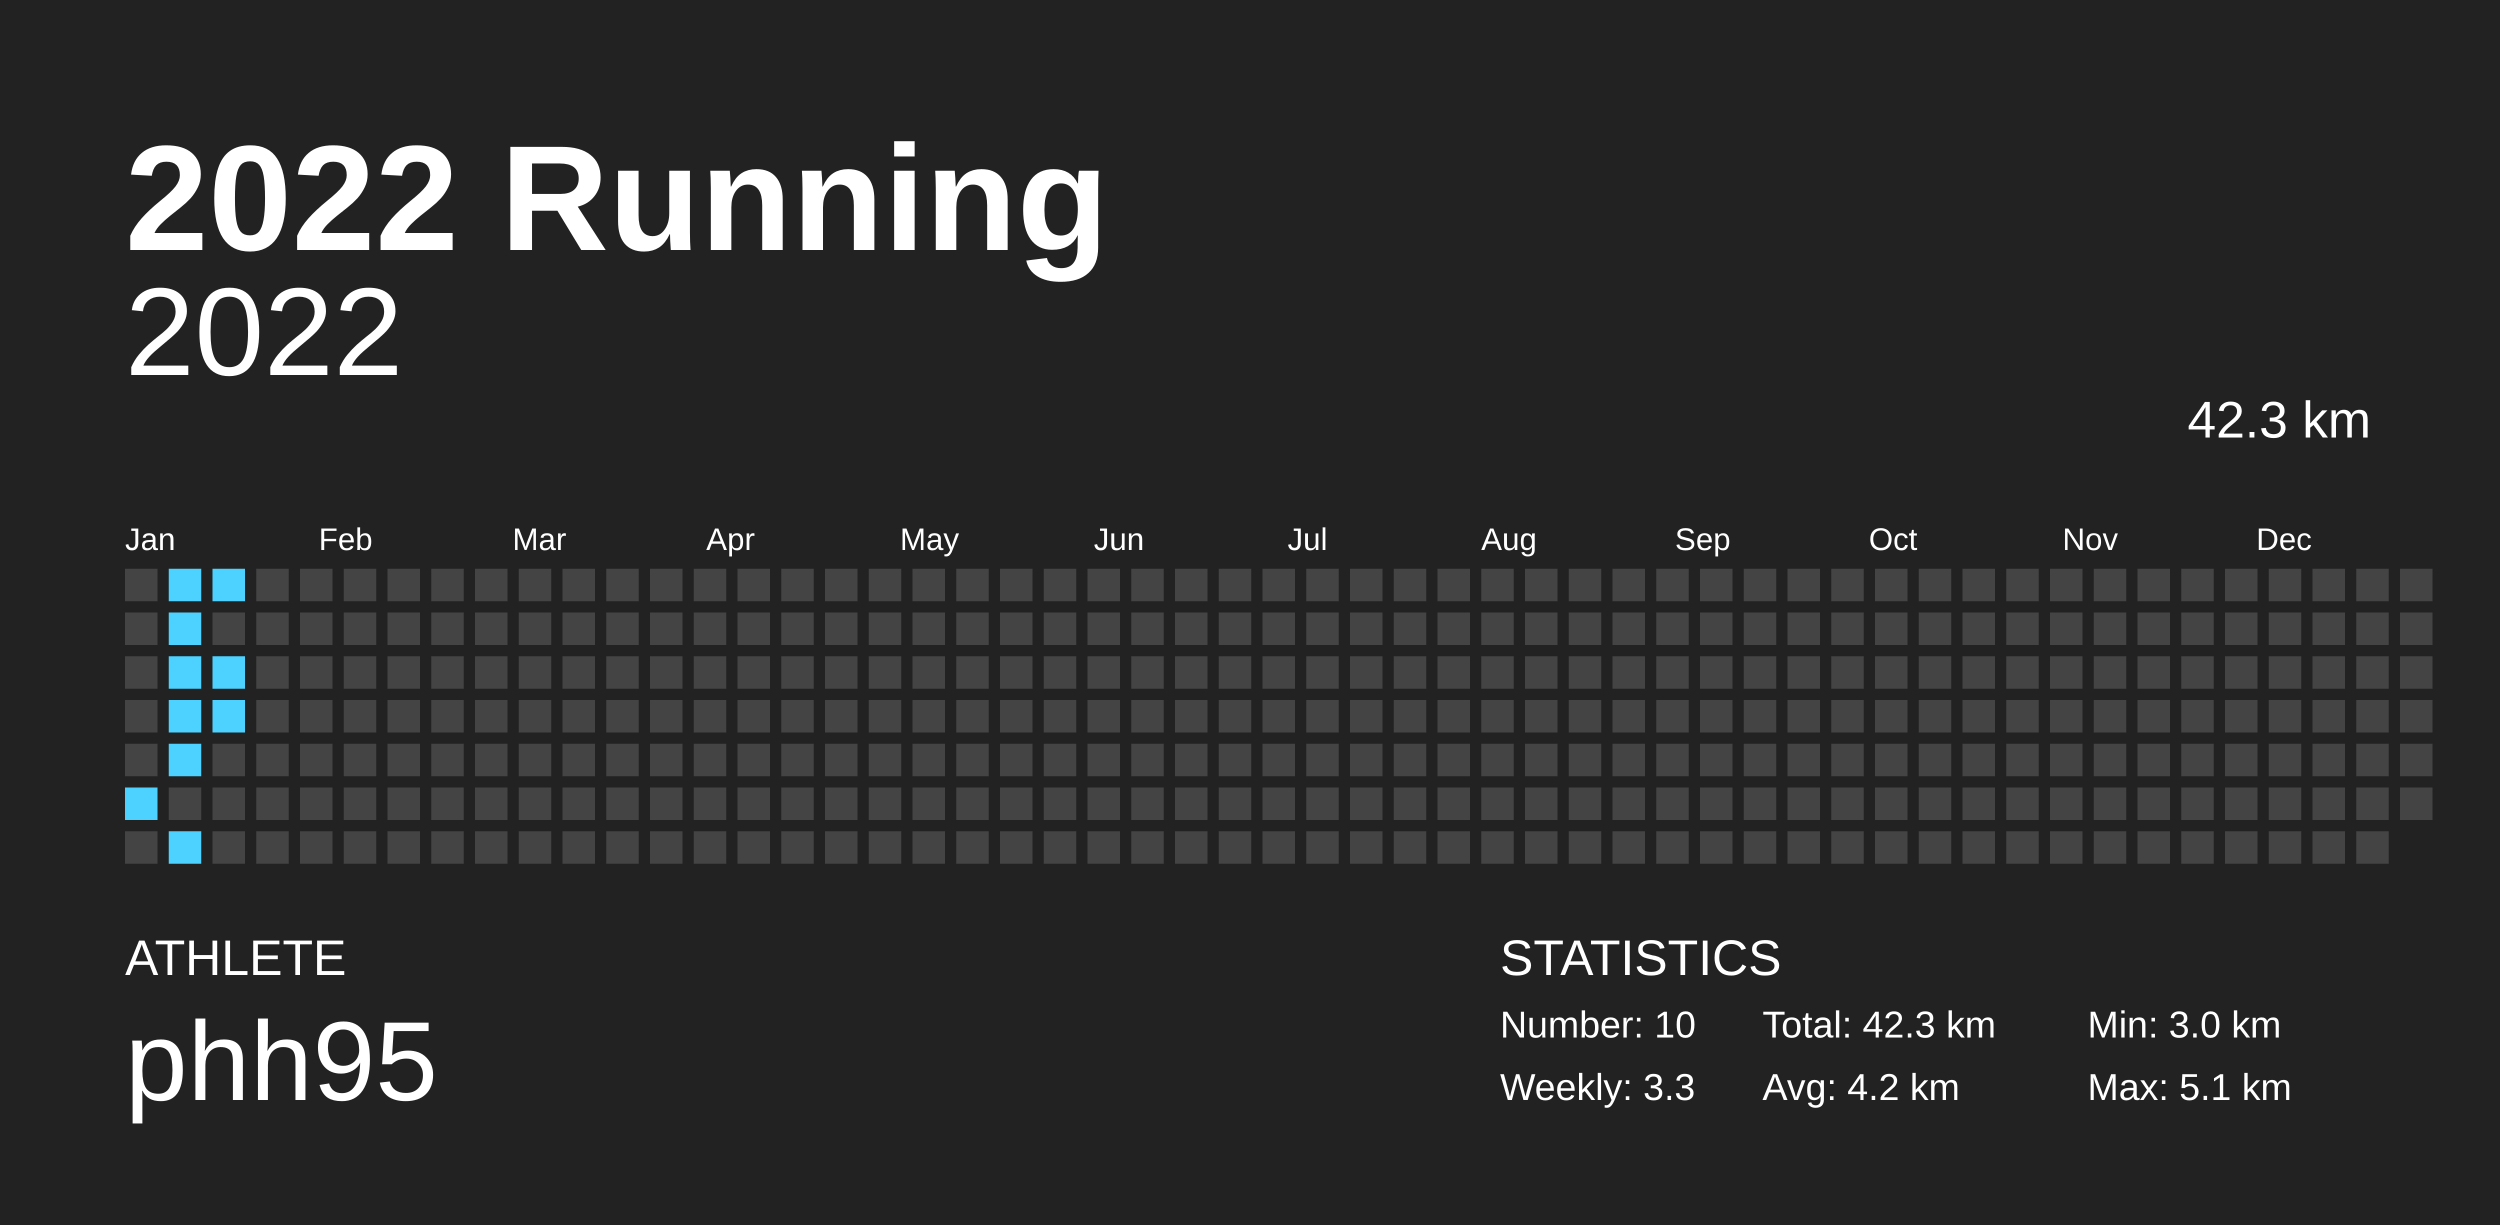
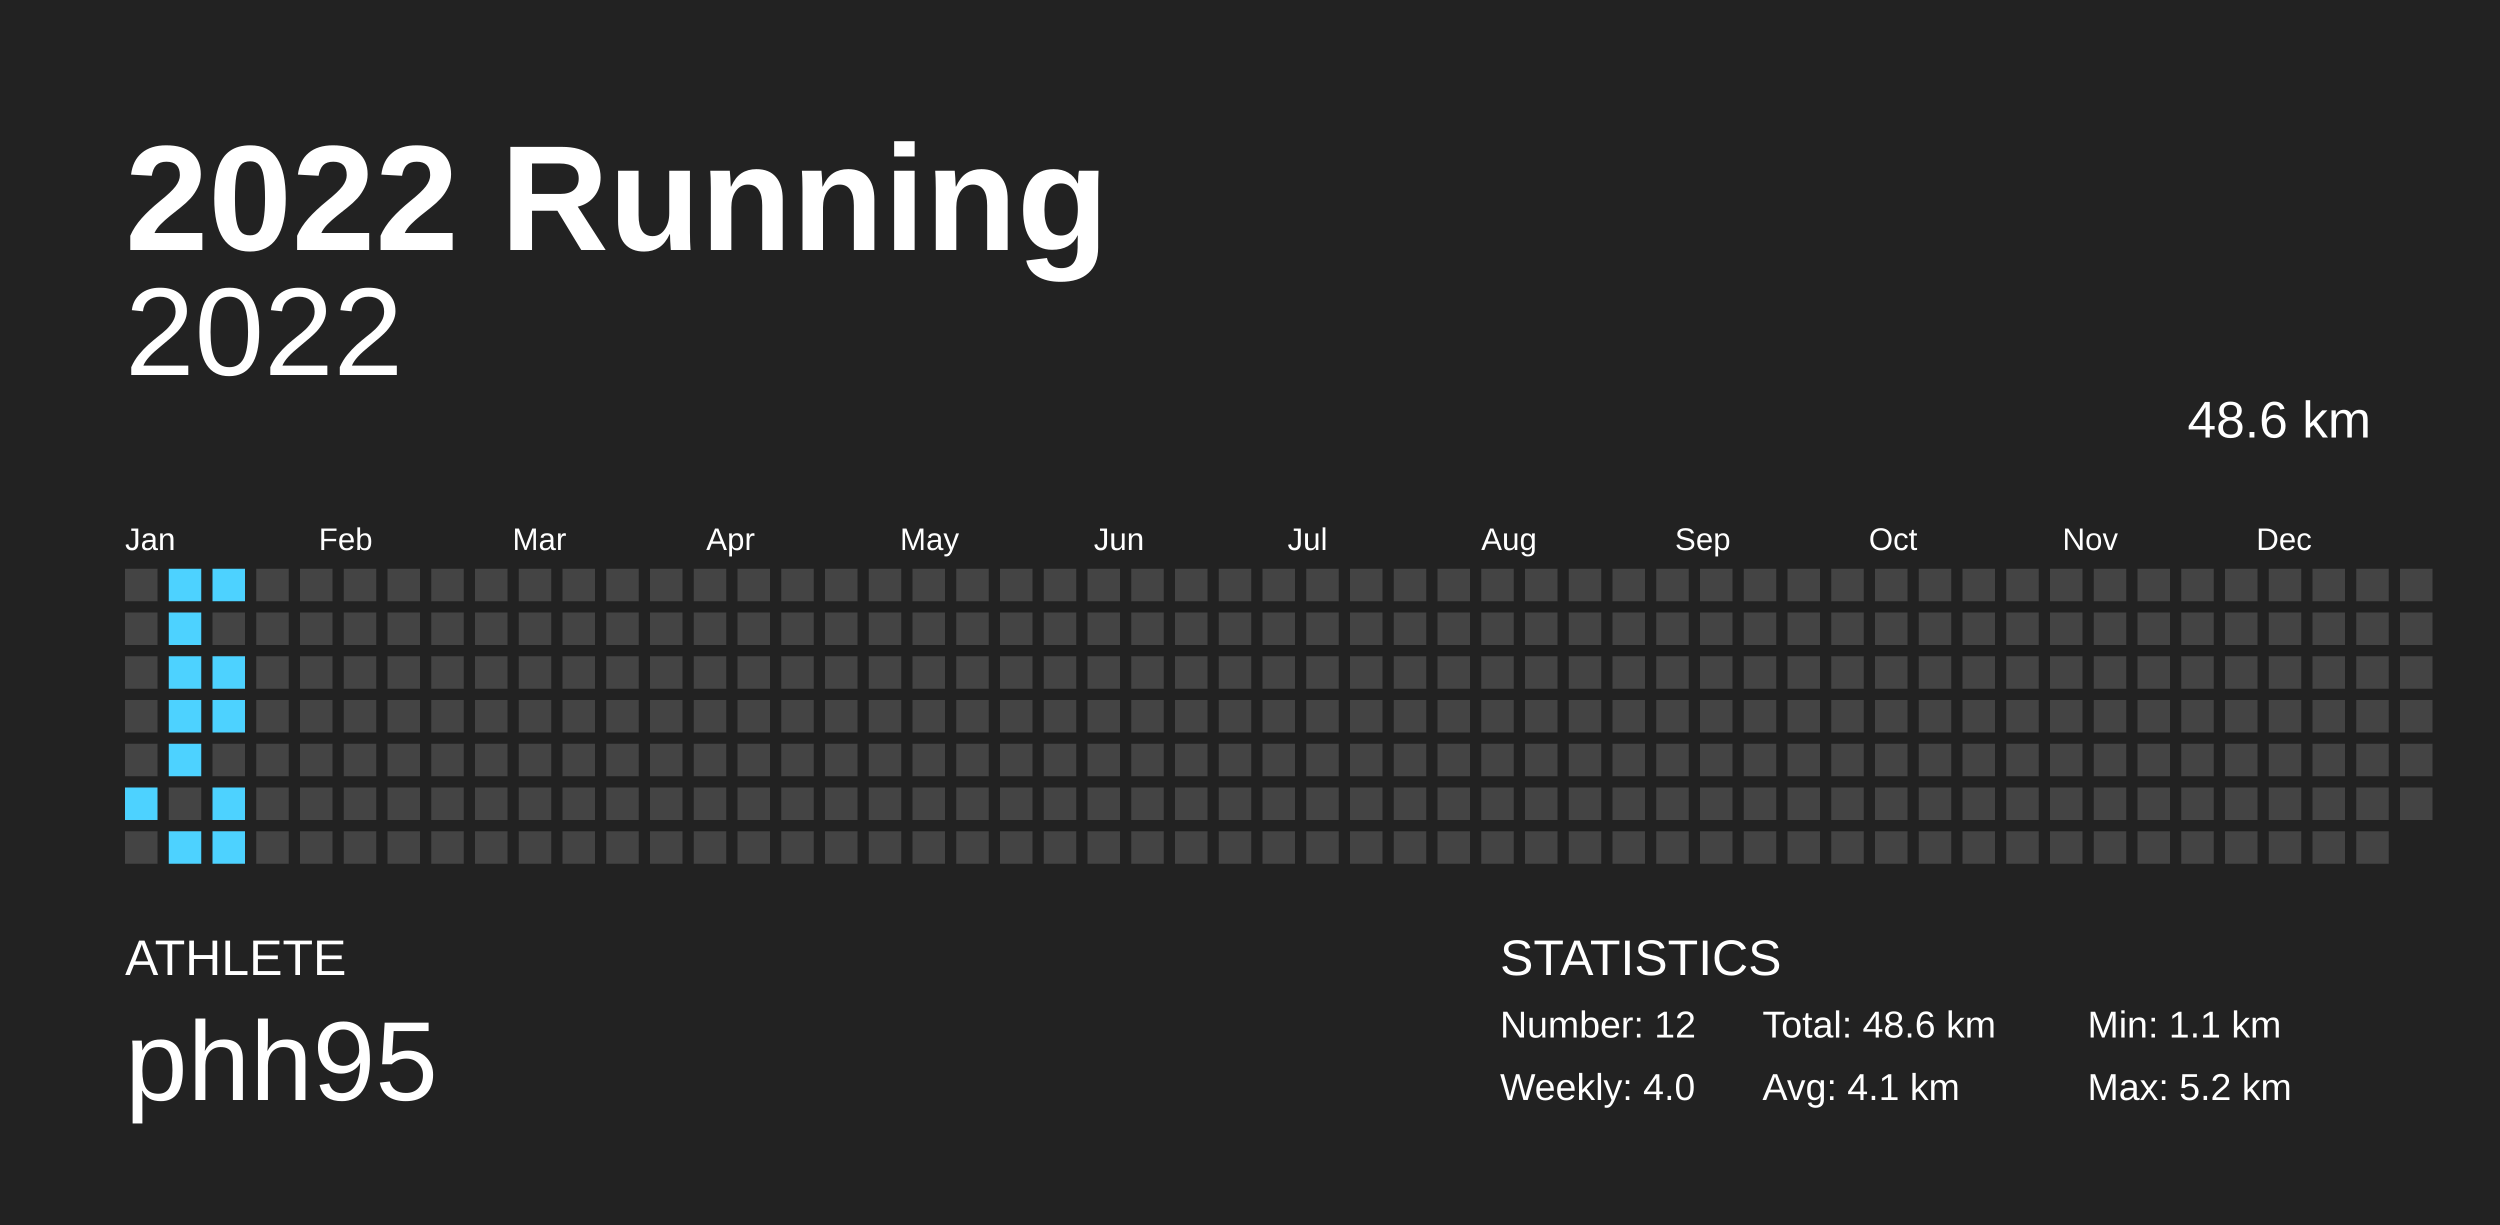
<svg xmlns="http://www.w3.org/2000/svg" baseProfile="full" height="98mm" version="1.1" viewBox="0,0,200,98" width="200mm">
  <defs />
  <rect fill="#222222" height="98" width="200" x="0" y="0" />
  <text fill="#FFFFFF" style="font-size:12px; font-family:Arial; font-weight:bold;" x="10" y="20">2022 Running</text>
  <text fill="#FFFFFF" style="font-size:4px; font-family:Arial" x="10" y="78">ATHLETE</text>
  <text fill="#FFFFFF" style="font-size:9px; font-family:Arial" x="10" y="88">phh95</text>
  <text fill="#FFFFFF" style="font-size:4px; font-family:Arial" x="120" y="78">STATISTICS</text>
-   <text fill="#FFFFFF" style="font-size:3px; font-family:Arial" x="120" y="83">Number: 10</text>
-   <text fill="#FFFFFF" style="font-size:3px; font-family:Arial" x="120" y="88">Weekly: 3.3</text>
-   <text fill="#FFFFFF" style="font-size:3px; font-family:Arial" x="141" y="83">Total: 42.3 km</text>
-   <text fill="#FFFFFF" style="font-size:3px; font-family:Arial" x="141" y="88">Avg: 4.2 km</text>
-   <text fill="#FFFFFF" style="font-size:3px; font-family:Arial" x="167" y="83">Min: 3.0 km</text>
-   <text fill="#FFFFFF" style="font-size:3px; font-family:Arial" x="167" y="88">Max: 5.1 km</text>
+   <text fill="#FFFFFF" style="font-size:3px; font-family:Arial" x="120" y="83">Number: 12</text>
+   <text fill="#FFFFFF" style="font-size:3px; font-family:Arial" x="120" y="88">Weekly: 4.0</text>
+   <text fill="#FFFFFF" style="font-size:3px; font-family:Arial" x="141" y="83">Total: 48.6 km</text>
+   <text fill="#FFFFFF" style="font-size:3px; font-family:Arial" x="141" y="88">Avg: 4.1 km</text>
+   <text fill="#FFFFFF" style="font-size:3px; font-family:Arial" x="167" y="83">Min: 1.1 km</text>
+   <text fill="#FFFFFF" style="font-size:3px; font-family:Arial" x="167" y="88">Max: 5.2 km</text>
  <text alignment-baseline="hanging" fill="#FFFFFF" style="font-size:10.0px; font-family:Arial;" x="10" y="30">2022</text>
-   <text alignment-baseline="hanging" fill="#FFFFFF" style="font-size:4.125px; font-family:Arial;" x="175" y="35">42.3 km</text>
+   <text alignment-baseline="hanging" fill="#FFFFFF" style="font-size:4.125px; font-family:Arial;" x="175" y="35">48.6 km</text>
  <text fill="#FFFFFF" style="font-size:2.5px; font-family:Arial" x="10.0" y="44">Jan</text>
  <text fill="#FFFFFF" style="font-size:2.5px; font-family:Arial" x="25.5" y="44">Feb</text>
  <text fill="#FFFFFF" style="font-size:2.5px; font-family:Arial" x="41.0" y="44">Mar</text>
  <text fill="#FFFFFF" style="font-size:2.5px; font-family:Arial" x="56.5" y="44">Apr</text>
  <text fill="#FFFFFF" style="font-size:2.5px; font-family:Arial" x="72.0" y="44">May</text>
  <text fill="#FFFFFF" style="font-size:2.5px; font-family:Arial" x="87.5" y="44">Jun</text>
  <text fill="#FFFFFF" style="font-size:2.5px; font-family:Arial" x="103.0" y="44">Jul</text>
  <text fill="#FFFFFF" style="font-size:2.5px; font-family:Arial" x="118.5" y="44">Aug</text>
  <text fill="#FFFFFF" style="font-size:2.5px; font-family:Arial" x="134.0" y="44">Sep</text>
  <text fill="#FFFFFF" style="font-size:2.5px; font-family:Arial" x="149.5" y="44">Oct</text>
  <text fill="#FFFFFF" style="font-size:2.5px; font-family:Arial" x="165.0" y="44">Nov</text>
  <text fill="#FFFFFF" style="font-size:2.5px; font-family:Arial" x="180.5" y="44">Dec</text>
  <rect fill="#444444" height="2.6" width="2.6" x="10.0" y="45.5" />
  <rect fill="#444444" height="2.6" width="2.6" x="10.0" y="49.0" />
  <rect fill="#444444" height="2.6" width="2.6" x="10.0" y="52.5" />
  <rect fill="#444444" height="2.6" width="2.6" x="10.0" y="56.0" />
  <rect fill="#444444" height="2.6" width="2.6" x="10.0" y="59.5" />
  <rect fill="#4dd2ff" height="2.6" width="2.6" x="10.0" y="63.0" />
  <rect fill="#444444" height="2.6" width="2.6" x="10.0" y="66.5" />
  <rect fill="#4dd2ff" height="2.6" width="2.6" x="13.5" y="45.5" />
  <rect fill="#4dd2ff" height="2.6" width="2.6" x="13.5" y="49.0" />
  <rect fill="#4dd2ff" height="2.6" width="2.6" x="13.5" y="52.5" />
  <rect fill="#4dd2ff" height="2.6" width="2.6" x="13.5" y="56.0" />
  <rect fill="#4dd2ff" height="2.6" width="2.6" x="13.5" y="59.5" />
  <rect fill="#444444" height="2.6" width="2.6" x="13.5" y="63.0" />
  <rect fill="#4dd2ff" height="2.6" width="2.6" x="13.5" y="66.5" />
  <rect fill="#4dd2ff" height="2.6" width="2.6" x="17.0" y="45.5" />
  <rect fill="#444444" height="2.6" width="2.6" x="17.0" y="49.0" />
  <rect fill="#4dd2ff" height="2.6" width="2.6" x="17.0" y="52.5" />
  <rect fill="#4dd2ff" height="2.6" width="2.6" x="17.0" y="56.0" />
  <rect fill="#444444" height="2.6" width="2.6" x="17.0" y="59.5" />
-   <rect fill="#444444" height="2.6" width="2.6" x="17.0" y="63.0" />
-   <rect fill="#444444" height="2.6" width="2.6" x="17.0" y="66.5" />
+   <rect fill="#4dd2ff" height="2.6" width="2.6" x="17.0" y="63.0" />
+   <rect fill="#4dd2ff" height="2.6" width="2.6" x="17.0" y="66.5" />
  <rect fill="#444444" height="2.6" width="2.6" x="20.5" y="45.5" />
  <rect fill="#444444" height="2.6" width="2.6" x="20.5" y="49.0" />
  <rect fill="#444444" height="2.6" width="2.6" x="20.5" y="52.5" />
  <rect fill="#444444" height="2.6" width="2.6" x="20.5" y="56.0" />
  <rect fill="#444444" height="2.6" width="2.6" x="20.5" y="59.5" />
  <rect fill="#444444" height="2.6" width="2.6" x="20.5" y="63.0" />
  <rect fill="#444444" height="2.6" width="2.6" x="20.5" y="66.5" />
  <rect fill="#444444" height="2.6" width="2.6" x="24.0" y="45.5" />
  <rect fill="#444444" height="2.6" width="2.6" x="24.0" y="49.0" />
  <rect fill="#444444" height="2.6" width="2.6" x="24.0" y="52.5" />
  <rect fill="#444444" height="2.6" width="2.6" x="24.0" y="56.0" />
  <rect fill="#444444" height="2.6" width="2.6" x="24.0" y="59.5" />
  <rect fill="#444444" height="2.6" width="2.6" x="24.0" y="63.0" />
  <rect fill="#444444" height="2.6" width="2.6" x="24.0" y="66.5" />
  <rect fill="#444444" height="2.6" width="2.6" x="27.5" y="45.5" />
  <rect fill="#444444" height="2.6" width="2.6" x="27.5" y="49.0" />
  <rect fill="#444444" height="2.6" width="2.6" x="27.5" y="52.5" />
  <rect fill="#444444" height="2.6" width="2.6" x="27.5" y="56.0" />
  <rect fill="#444444" height="2.6" width="2.6" x="27.5" y="59.5" />
  <rect fill="#444444" height="2.6" width="2.6" x="27.5" y="63.0" />
  <rect fill="#444444" height="2.6" width="2.6" x="27.5" y="66.5" />
  <rect fill="#444444" height="2.6" width="2.6" x="31.0" y="45.5" />
  <rect fill="#444444" height="2.6" width="2.6" x="31.0" y="49.0" />
  <rect fill="#444444" height="2.6" width="2.6" x="31.0" y="52.5" />
  <rect fill="#444444" height="2.6" width="2.6" x="31.0" y="56.0" />
  <rect fill="#444444" height="2.6" width="2.6" x="31.0" y="59.5" />
  <rect fill="#444444" height="2.6" width="2.6" x="31.0" y="63.0" />
  <rect fill="#444444" height="2.6" width="2.6" x="31.0" y="66.5" />
  <rect fill="#444444" height="2.6" width="2.6" x="34.5" y="45.5" />
  <rect fill="#444444" height="2.6" width="2.6" x="34.5" y="49.0" />
  <rect fill="#444444" height="2.6" width="2.6" x="34.5" y="52.5" />
  <rect fill="#444444" height="2.6" width="2.6" x="34.5" y="56.0" />
  <rect fill="#444444" height="2.6" width="2.6" x="34.5" y="59.5" />
  <rect fill="#444444" height="2.6" width="2.6" x="34.5" y="63.0" />
  <rect fill="#444444" height="2.6" width="2.6" x="34.5" y="66.5" />
  <rect fill="#444444" height="2.6" width="2.6" x="38.0" y="45.5" />
  <rect fill="#444444" height="2.6" width="2.6" x="38.0" y="49.0" />
  <rect fill="#444444" height="2.6" width="2.6" x="38.0" y="52.5" />
  <rect fill="#444444" height="2.6" width="2.6" x="38.0" y="56.0" />
  <rect fill="#444444" height="2.6" width="2.6" x="38.0" y="59.5" />
  <rect fill="#444444" height="2.6" width="2.6" x="38.0" y="63.0" />
  <rect fill="#444444" height="2.6" width="2.6" x="38.0" y="66.5" />
  <rect fill="#444444" height="2.6" width="2.6" x="41.5" y="45.5" />
  <rect fill="#444444" height="2.6" width="2.6" x="41.5" y="49.0" />
  <rect fill="#444444" height="2.6" width="2.6" x="41.5" y="52.5" />
  <rect fill="#444444" height="2.6" width="2.6" x="41.5" y="56.0" />
  <rect fill="#444444" height="2.6" width="2.6" x="41.5" y="59.5" />
  <rect fill="#444444" height="2.6" width="2.6" x="41.5" y="63.0" />
  <rect fill="#444444" height="2.6" width="2.6" x="41.5" y="66.5" />
  <rect fill="#444444" height="2.6" width="2.6" x="45.0" y="45.5" />
  <rect fill="#444444" height="2.6" width="2.6" x="45.0" y="49.0" />
  <rect fill="#444444" height="2.6" width="2.6" x="45.0" y="52.5" />
  <rect fill="#444444" height="2.6" width="2.6" x="45.0" y="56.0" />
  <rect fill="#444444" height="2.6" width="2.6" x="45.0" y="59.5" />
  <rect fill="#444444" height="2.6" width="2.6" x="45.0" y="63.0" />
  <rect fill="#444444" height="2.6" width="2.6" x="45.0" y="66.5" />
  <rect fill="#444444" height="2.6" width="2.6" x="48.5" y="45.5" />
  <rect fill="#444444" height="2.6" width="2.6" x="48.5" y="49.0" />
  <rect fill="#444444" height="2.6" width="2.6" x="48.5" y="52.5" />
  <rect fill="#444444" height="2.6" width="2.6" x="48.5" y="56.0" />
  <rect fill="#444444" height="2.6" width="2.6" x="48.5" y="59.5" />
  <rect fill="#444444" height="2.6" width="2.6" x="48.5" y="63.0" />
  <rect fill="#444444" height="2.6" width="2.6" x="48.5" y="66.5" />
  <rect fill="#444444" height="2.6" width="2.6" x="52.0" y="45.5" />
  <rect fill="#444444" height="2.6" width="2.6" x="52.0" y="49.0" />
  <rect fill="#444444" height="2.6" width="2.6" x="52.0" y="52.5" />
  <rect fill="#444444" height="2.6" width="2.6" x="52.0" y="56.0" />
  <rect fill="#444444" height="2.6" width="2.6" x="52.0" y="59.5" />
  <rect fill="#444444" height="2.6" width="2.6" x="52.0" y="63.0" />
  <rect fill="#444444" height="2.6" width="2.6" x="52.0" y="66.5" />
  <rect fill="#444444" height="2.6" width="2.6" x="55.5" y="45.5" />
  <rect fill="#444444" height="2.6" width="2.6" x="55.5" y="49.0" />
  <rect fill="#444444" height="2.6" width="2.6" x="55.5" y="52.5" />
  <rect fill="#444444" height="2.6" width="2.6" x="55.5" y="56.0" />
  <rect fill="#444444" height="2.6" width="2.6" x="55.5" y="59.5" />
  <rect fill="#444444" height="2.6" width="2.6" x="55.5" y="63.0" />
  <rect fill="#444444" height="2.6" width="2.6" x="55.5" y="66.5" />
  <rect fill="#444444" height="2.6" width="2.6" x="59.0" y="45.5" />
  <rect fill="#444444" height="2.6" width="2.6" x="59.0" y="49.0" />
  <rect fill="#444444" height="2.6" width="2.6" x="59.0" y="52.5" />
  <rect fill="#444444" height="2.6" width="2.6" x="59.0" y="56.0" />
  <rect fill="#444444" height="2.6" width="2.6" x="59.0" y="59.5" />
  <rect fill="#444444" height="2.6" width="2.6" x="59.0" y="63.0" />
  <rect fill="#444444" height="2.6" width="2.6" x="59.0" y="66.5" />
  <rect fill="#444444" height="2.6" width="2.6" x="62.5" y="45.5" />
  <rect fill="#444444" height="2.6" width="2.6" x="62.5" y="49.0" />
  <rect fill="#444444" height="2.6" width="2.6" x="62.5" y="52.5" />
  <rect fill="#444444" height="2.6" width="2.6" x="62.5" y="56.0" />
  <rect fill="#444444" height="2.6" width="2.6" x="62.5" y="59.5" />
  <rect fill="#444444" height="2.6" width="2.6" x="62.5" y="63.0" />
  <rect fill="#444444" height="2.6" width="2.6" x="62.5" y="66.5" />
  <rect fill="#444444" height="2.6" width="2.6" x="66.0" y="45.5" />
  <rect fill="#444444" height="2.6" width="2.6" x="66.0" y="49.0" />
  <rect fill="#444444" height="2.6" width="2.6" x="66.0" y="52.5" />
  <rect fill="#444444" height="2.6" width="2.6" x="66.0" y="56.0" />
  <rect fill="#444444" height="2.6" width="2.6" x="66.0" y="59.5" />
  <rect fill="#444444" height="2.6" width="2.6" x="66.0" y="63.0" />
  <rect fill="#444444" height="2.6" width="2.6" x="66.0" y="66.5" />
  <rect fill="#444444" height="2.6" width="2.6" x="69.5" y="45.5" />
  <rect fill="#444444" height="2.6" width="2.6" x="69.5" y="49.0" />
  <rect fill="#444444" height="2.6" width="2.6" x="69.5" y="52.5" />
  <rect fill="#444444" height="2.6" width="2.6" x="69.5" y="56.0" />
  <rect fill="#444444" height="2.6" width="2.6" x="69.5" y="59.5" />
  <rect fill="#444444" height="2.6" width="2.6" x="69.5" y="63.0" />
  <rect fill="#444444" height="2.6" width="2.6" x="69.5" y="66.5" />
  <rect fill="#444444" height="2.6" width="2.6" x="73.0" y="45.5" />
  <rect fill="#444444" height="2.6" width="2.6" x="73.0" y="49.0" />
  <rect fill="#444444" height="2.6" width="2.6" x="73.0" y="52.5" />
  <rect fill="#444444" height="2.6" width="2.6" x="73.0" y="56.0" />
  <rect fill="#444444" height="2.6" width="2.6" x="73.0" y="59.5" />
  <rect fill="#444444" height="2.6" width="2.6" x="73.0" y="63.0" />
  <rect fill="#444444" height="2.6" width="2.6" x="73.0" y="66.5" />
  <rect fill="#444444" height="2.6" width="2.6" x="76.5" y="45.5" />
  <rect fill="#444444" height="2.6" width="2.6" x="76.5" y="49.0" />
  <rect fill="#444444" height="2.6" width="2.6" x="76.5" y="52.5" />
  <rect fill="#444444" height="2.6" width="2.6" x="76.5" y="56.0" />
  <rect fill="#444444" height="2.6" width="2.6" x="76.5" y="59.5" />
  <rect fill="#444444" height="2.6" width="2.6" x="76.5" y="63.0" />
  <rect fill="#444444" height="2.6" width="2.6" x="76.5" y="66.5" />
  <rect fill="#444444" height="2.6" width="2.6" x="80.0" y="45.5" />
  <rect fill="#444444" height="2.6" width="2.6" x="80.0" y="49.0" />
  <rect fill="#444444" height="2.6" width="2.6" x="80.0" y="52.5" />
  <rect fill="#444444" height="2.6" width="2.6" x="80.0" y="56.0" />
  <rect fill="#444444" height="2.6" width="2.6" x="80.0" y="59.5" />
  <rect fill="#444444" height="2.6" width="2.6" x="80.0" y="63.0" />
  <rect fill="#444444" height="2.6" width="2.6" x="80.0" y="66.5" />
  <rect fill="#444444" height="2.6" width="2.6" x="83.5" y="45.5" />
  <rect fill="#444444" height="2.6" width="2.6" x="83.5" y="49.0" />
  <rect fill="#444444" height="2.6" width="2.6" x="83.5" y="52.5" />
  <rect fill="#444444" height="2.6" width="2.6" x="83.5" y="56.0" />
  <rect fill="#444444" height="2.6" width="2.6" x="83.5" y="59.5" />
  <rect fill="#444444" height="2.6" width="2.6" x="83.5" y="63.0" />
  <rect fill="#444444" height="2.6" width="2.6" x="83.5" y="66.5" />
  <rect fill="#444444" height="2.6" width="2.6" x="87.0" y="45.5" />
  <rect fill="#444444" height="2.6" width="2.6" x="87.0" y="49.0" />
  <rect fill="#444444" height="2.6" width="2.6" x="87.0" y="52.5" />
  <rect fill="#444444" height="2.6" width="2.6" x="87.0" y="56.0" />
  <rect fill="#444444" height="2.6" width="2.6" x="87.0" y="59.5" />
  <rect fill="#444444" height="2.6" width="2.6" x="87.0" y="63.0" />
  <rect fill="#444444" height="2.6" width="2.6" x="87.0" y="66.5" />
  <rect fill="#444444" height="2.6" width="2.6" x="90.5" y="45.5" />
  <rect fill="#444444" height="2.6" width="2.6" x="90.5" y="49.0" />
  <rect fill="#444444" height="2.6" width="2.6" x="90.5" y="52.5" />
  <rect fill="#444444" height="2.6" width="2.6" x="90.5" y="56.0" />
  <rect fill="#444444" height="2.6" width="2.6" x="90.5" y="59.5" />
  <rect fill="#444444" height="2.6" width="2.6" x="90.5" y="63.0" />
  <rect fill="#444444" height="2.6" width="2.6" x="90.5" y="66.5" />
  <rect fill="#444444" height="2.6" width="2.6" x="94.0" y="45.5" />
  <rect fill="#444444" height="2.6" width="2.6" x="94.0" y="49.0" />
  <rect fill="#444444" height="2.6" width="2.6" x="94.0" y="52.5" />
  <rect fill="#444444" height="2.6" width="2.6" x="94.0" y="56.0" />
  <rect fill="#444444" height="2.6" width="2.6" x="94.0" y="59.5" />
  <rect fill="#444444" height="2.6" width="2.6" x="94.0" y="63.0" />
  <rect fill="#444444" height="2.6" width="2.6" x="94.0" y="66.5" />
  <rect fill="#444444" height="2.6" width="2.6" x="97.5" y="45.5" />
  <rect fill="#444444" height="2.6" width="2.6" x="97.5" y="49.0" />
  <rect fill="#444444" height="2.6" width="2.6" x="97.5" y="52.5" />
  <rect fill="#444444" height="2.6" width="2.6" x="97.5" y="56.0" />
  <rect fill="#444444" height="2.6" width="2.6" x="97.5" y="59.5" />
  <rect fill="#444444" height="2.6" width="2.6" x="97.5" y="63.0" />
  <rect fill="#444444" height="2.6" width="2.6" x="97.5" y="66.5" />
  <rect fill="#444444" height="2.6" width="2.6" x="101.0" y="45.5" />
  <rect fill="#444444" height="2.6" width="2.6" x="101.0" y="49.0" />
  <rect fill="#444444" height="2.6" width="2.6" x="101.0" y="52.5" />
  <rect fill="#444444" height="2.6" width="2.6" x="101.0" y="56.0" />
  <rect fill="#444444" height="2.6" width="2.6" x="101.0" y="59.5" />
  <rect fill="#444444" height="2.6" width="2.6" x="101.0" y="63.0" />
  <rect fill="#444444" height="2.6" width="2.6" x="101.0" y="66.5" />
  <rect fill="#444444" height="2.6" width="2.6" x="104.5" y="45.5" />
  <rect fill="#444444" height="2.6" width="2.6" x="104.5" y="49.0" />
  <rect fill="#444444" height="2.6" width="2.6" x="104.5" y="52.5" />
  <rect fill="#444444" height="2.6" width="2.6" x="104.5" y="56.0" />
  <rect fill="#444444" height="2.6" width="2.6" x="104.5" y="59.5" />
  <rect fill="#444444" height="2.6" width="2.6" x="104.5" y="63.0" />
  <rect fill="#444444" height="2.6" width="2.6" x="104.5" y="66.5" />
  <rect fill="#444444" height="2.6" width="2.6" x="108.0" y="45.5" />
  <rect fill="#444444" height="2.6" width="2.6" x="108.0" y="49.0" />
  <rect fill="#444444" height="2.6" width="2.6" x="108.0" y="52.5" />
  <rect fill="#444444" height="2.6" width="2.6" x="108.0" y="56.0" />
  <rect fill="#444444" height="2.6" width="2.6" x="108.0" y="59.5" />
  <rect fill="#444444" height="2.6" width="2.6" x="108.0" y="63.0" />
  <rect fill="#444444" height="2.6" width="2.6" x="108.0" y="66.5" />
  <rect fill="#444444" height="2.6" width="2.6" x="111.5" y="45.5" />
  <rect fill="#444444" height="2.6" width="2.6" x="111.5" y="49.0" />
  <rect fill="#444444" height="2.6" width="2.6" x="111.5" y="52.5" />
  <rect fill="#444444" height="2.6" width="2.6" x="111.5" y="56.0" />
  <rect fill="#444444" height="2.6" width="2.6" x="111.5" y="59.5" />
  <rect fill="#444444" height="2.6" width="2.6" x="111.5" y="63.0" />
  <rect fill="#444444" height="2.6" width="2.6" x="111.5" y="66.5" />
  <rect fill="#444444" height="2.6" width="2.6" x="115.0" y="45.5" />
  <rect fill="#444444" height="2.6" width="2.6" x="115.0" y="49.0" />
  <rect fill="#444444" height="2.6" width="2.6" x="115.0" y="52.5" />
  <rect fill="#444444" height="2.6" width="2.6" x="115.0" y="56.0" />
  <rect fill="#444444" height="2.6" width="2.6" x="115.0" y="59.5" />
  <rect fill="#444444" height="2.6" width="2.6" x="115.0" y="63.0" />
  <rect fill="#444444" height="2.6" width="2.6" x="115.0" y="66.5" />
  <rect fill="#444444" height="2.6" width="2.6" x="118.5" y="45.5" />
  <rect fill="#444444" height="2.6" width="2.6" x="118.5" y="49.0" />
  <rect fill="#444444" height="2.6" width="2.6" x="118.5" y="52.5" />
  <rect fill="#444444" height="2.6" width="2.6" x="118.5" y="56.0" />
  <rect fill="#444444" height="2.6" width="2.6" x="118.5" y="59.5" />
  <rect fill="#444444" height="2.6" width="2.6" x="118.5" y="63.0" />
  <rect fill="#444444" height="2.6" width="2.6" x="118.5" y="66.5" />
  <rect fill="#444444" height="2.6" width="2.6" x="122.0" y="45.5" />
  <rect fill="#444444" height="2.6" width="2.6" x="122.0" y="49.0" />
  <rect fill="#444444" height="2.6" width="2.6" x="122.0" y="52.5" />
  <rect fill="#444444" height="2.6" width="2.6" x="122.0" y="56.0" />
  <rect fill="#444444" height="2.6" width="2.6" x="122.0" y="59.5" />
  <rect fill="#444444" height="2.6" width="2.6" x="122.0" y="63.0" />
  <rect fill="#444444" height="2.6" width="2.6" x="122.0" y="66.5" />
  <rect fill="#444444" height="2.6" width="2.6" x="125.5" y="45.5" />
  <rect fill="#444444" height="2.6" width="2.6" x="125.5" y="49.0" />
  <rect fill="#444444" height="2.6" width="2.6" x="125.5" y="52.5" />
  <rect fill="#444444" height="2.6" width="2.6" x="125.5" y="56.0" />
  <rect fill="#444444" height="2.6" width="2.6" x="125.5" y="59.5" />
  <rect fill="#444444" height="2.6" width="2.6" x="125.5" y="63.0" />
  <rect fill="#444444" height="2.6" width="2.6" x="125.5" y="66.5" />
  <rect fill="#444444" height="2.6" width="2.6" x="129.0" y="45.5" />
  <rect fill="#444444" height="2.6" width="2.6" x="129.0" y="49.0" />
  <rect fill="#444444" height="2.6" width="2.6" x="129.0" y="52.5" />
  <rect fill="#444444" height="2.6" width="2.6" x="129.0" y="56.0" />
  <rect fill="#444444" height="2.6" width="2.6" x="129.0" y="59.5" />
  <rect fill="#444444" height="2.6" width="2.6" x="129.0" y="63.0" />
  <rect fill="#444444" height="2.6" width="2.6" x="129.0" y="66.5" />
  <rect fill="#444444" height="2.6" width="2.6" x="132.5" y="45.5" />
  <rect fill="#444444" height="2.6" width="2.6" x="132.5" y="49.0" />
  <rect fill="#444444" height="2.6" width="2.6" x="132.5" y="52.5" />
  <rect fill="#444444" height="2.6" width="2.6" x="132.5" y="56.0" />
  <rect fill="#444444" height="2.6" width="2.6" x="132.5" y="59.5" />
  <rect fill="#444444" height="2.6" width="2.6" x="132.5" y="63.0" />
  <rect fill="#444444" height="2.6" width="2.6" x="132.5" y="66.5" />
  <rect fill="#444444" height="2.6" width="2.6" x="136.0" y="45.5" />
  <rect fill="#444444" height="2.6" width="2.6" x="136.0" y="49.0" />
  <rect fill="#444444" height="2.6" width="2.6" x="136.0" y="52.5" />
  <rect fill="#444444" height="2.6" width="2.6" x="136.0" y="56.0" />
  <rect fill="#444444" height="2.6" width="2.6" x="136.0" y="59.5" />
  <rect fill="#444444" height="2.6" width="2.6" x="136.0" y="63.0" />
  <rect fill="#444444" height="2.6" width="2.6" x="136.0" y="66.5" />
  <rect fill="#444444" height="2.6" width="2.6" x="139.5" y="45.5" />
  <rect fill="#444444" height="2.6" width="2.6" x="139.5" y="49.0" />
  <rect fill="#444444" height="2.6" width="2.6" x="139.5" y="52.5" />
  <rect fill="#444444" height="2.6" width="2.6" x="139.5" y="56.0" />
  <rect fill="#444444" height="2.6" width="2.6" x="139.5" y="59.5" />
  <rect fill="#444444" height="2.6" width="2.6" x="139.5" y="63.0" />
  <rect fill="#444444" height="2.6" width="2.6" x="139.5" y="66.5" />
  <rect fill="#444444" height="2.6" width="2.6" x="143.0" y="45.5" />
  <rect fill="#444444" height="2.6" width="2.6" x="143.0" y="49.0" />
  <rect fill="#444444" height="2.6" width="2.6" x="143.0" y="52.5" />
  <rect fill="#444444" height="2.6" width="2.6" x="143.0" y="56.0" />
  <rect fill="#444444" height="2.6" width="2.6" x="143.0" y="59.5" />
  <rect fill="#444444" height="2.6" width="2.6" x="143.0" y="63.0" />
  <rect fill="#444444" height="2.6" width="2.6" x="143.0" y="66.5" />
  <rect fill="#444444" height="2.6" width="2.6" x="146.5" y="45.5" />
  <rect fill="#444444" height="2.6" width="2.6" x="146.5" y="49.0" />
  <rect fill="#444444" height="2.6" width="2.6" x="146.5" y="52.5" />
  <rect fill="#444444" height="2.6" width="2.6" x="146.5" y="56.0" />
  <rect fill="#444444" height="2.6" width="2.6" x="146.5" y="59.5" />
  <rect fill="#444444" height="2.6" width="2.6" x="146.5" y="63.0" />
  <rect fill="#444444" height="2.6" width="2.6" x="146.5" y="66.5" />
  <rect fill="#444444" height="2.6" width="2.6" x="150.0" y="45.5" />
  <rect fill="#444444" height="2.6" width="2.6" x="150.0" y="49.0" />
  <rect fill="#444444" height="2.6" width="2.6" x="150.0" y="52.5" />
  <rect fill="#444444" height="2.6" width="2.6" x="150.0" y="56.0" />
  <rect fill="#444444" height="2.6" width="2.6" x="150.0" y="59.5" />
  <rect fill="#444444" height="2.6" width="2.6" x="150.0" y="63.0" />
  <rect fill="#444444" height="2.6" width="2.6" x="150.0" y="66.5" />
  <rect fill="#444444" height="2.6" width="2.6" x="153.5" y="45.5" />
  <rect fill="#444444" height="2.6" width="2.6" x="153.5" y="49.0" />
  <rect fill="#444444" height="2.6" width="2.6" x="153.5" y="52.5" />
  <rect fill="#444444" height="2.6" width="2.6" x="153.5" y="56.0" />
  <rect fill="#444444" height="2.6" width="2.6" x="153.5" y="59.5" />
  <rect fill="#444444" height="2.6" width="2.6" x="153.5" y="63.0" />
  <rect fill="#444444" height="2.6" width="2.6" x="153.5" y="66.5" />
  <rect fill="#444444" height="2.6" width="2.6" x="157.0" y="45.5" />
  <rect fill="#444444" height="2.6" width="2.6" x="157.0" y="49.0" />
  <rect fill="#444444" height="2.6" width="2.6" x="157.0" y="52.5" />
  <rect fill="#444444" height="2.6" width="2.6" x="157.0" y="56.0" />
  <rect fill="#444444" height="2.6" width="2.6" x="157.0" y="59.5" />
  <rect fill="#444444" height="2.6" width="2.6" x="157.0" y="63.0" />
  <rect fill="#444444" height="2.6" width="2.6" x="157.0" y="66.5" />
  <rect fill="#444444" height="2.6" width="2.6" x="160.5" y="45.5" />
  <rect fill="#444444" height="2.6" width="2.6" x="160.5" y="49.0" />
  <rect fill="#444444" height="2.6" width="2.6" x="160.5" y="52.5" />
  <rect fill="#444444" height="2.6" width="2.6" x="160.5" y="56.0" />
  <rect fill="#444444" height="2.6" width="2.6" x="160.5" y="59.5" />
  <rect fill="#444444" height="2.6" width="2.6" x="160.5" y="63.0" />
  <rect fill="#444444" height="2.6" width="2.6" x="160.5" y="66.5" />
  <rect fill="#444444" height="2.6" width="2.6" x="164.0" y="45.5" />
  <rect fill="#444444" height="2.6" width="2.6" x="164.0" y="49.0" />
  <rect fill="#444444" height="2.6" width="2.6" x="164.0" y="52.5" />
  <rect fill="#444444" height="2.6" width="2.6" x="164.0" y="56.0" />
  <rect fill="#444444" height="2.6" width="2.6" x="164.0" y="59.5" />
  <rect fill="#444444" height="2.6" width="2.6" x="164.0" y="63.0" />
  <rect fill="#444444" height="2.6" width="2.6" x="164.0" y="66.5" />
  <rect fill="#444444" height="2.6" width="2.6" x="167.5" y="45.5" />
  <rect fill="#444444" height="2.6" width="2.6" x="167.5" y="49.0" />
  <rect fill="#444444" height="2.6" width="2.6" x="167.5" y="52.5" />
  <rect fill="#444444" height="2.6" width="2.6" x="167.5" y="56.0" />
  <rect fill="#444444" height="2.6" width="2.6" x="167.5" y="59.5" />
  <rect fill="#444444" height="2.6" width="2.6" x="167.5" y="63.0" />
  <rect fill="#444444" height="2.6" width="2.6" x="167.5" y="66.5" />
  <rect fill="#444444" height="2.6" width="2.6" x="171.0" y="45.5" />
  <rect fill="#444444" height="2.6" width="2.6" x="171.0" y="49.0" />
  <rect fill="#444444" height="2.6" width="2.6" x="171.0" y="52.5" />
  <rect fill="#444444" height="2.6" width="2.6" x="171.0" y="56.0" />
  <rect fill="#444444" height="2.6" width="2.6" x="171.0" y="59.5" />
  <rect fill="#444444" height="2.6" width="2.6" x="171.0" y="63.0" />
  <rect fill="#444444" height="2.6" width="2.6" x="171.0" y="66.5" />
  <rect fill="#444444" height="2.6" width="2.6" x="174.5" y="45.5" />
  <rect fill="#444444" height="2.6" width="2.6" x="174.5" y="49.0" />
  <rect fill="#444444" height="2.6" width="2.6" x="174.5" y="52.5" />
  <rect fill="#444444" height="2.6" width="2.6" x="174.5" y="56.0" />
  <rect fill="#444444" height="2.6" width="2.6" x="174.5" y="59.5" />
  <rect fill="#444444" height="2.6" width="2.6" x="174.5" y="63.0" />
  <rect fill="#444444" height="2.6" width="2.6" x="174.5" y="66.5" />
  <rect fill="#444444" height="2.6" width="2.6" x="178.0" y="45.5" />
  <rect fill="#444444" height="2.6" width="2.6" x="178.0" y="49.0" />
  <rect fill="#444444" height="2.6" width="2.6" x="178.0" y="52.5" />
  <rect fill="#444444" height="2.6" width="2.6" x="178.0" y="56.0" />
  <rect fill="#444444" height="2.6" width="2.6" x="178.0" y="59.5" />
  <rect fill="#444444" height="2.6" width="2.6" x="178.0" y="63.0" />
  <rect fill="#444444" height="2.6" width="2.6" x="178.0" y="66.5" />
  <rect fill="#444444" height="2.6" width="2.6" x="181.5" y="45.5" />
  <rect fill="#444444" height="2.6" width="2.6" x="181.5" y="49.0" />
  <rect fill="#444444" height="2.6" width="2.6" x="181.5" y="52.5" />
  <rect fill="#444444" height="2.6" width="2.6" x="181.5" y="56.0" />
  <rect fill="#444444" height="2.6" width="2.6" x="181.5" y="59.5" />
  <rect fill="#444444" height="2.6" width="2.6" x="181.5" y="63.0" />
  <rect fill="#444444" height="2.6" width="2.6" x="181.5" y="66.5" />
  <rect fill="#444444" height="2.6" width="2.6" x="185.0" y="45.5" />
  <rect fill="#444444" height="2.6" width="2.6" x="185.0" y="49.0" />
  <rect fill="#444444" height="2.6" width="2.6" x="185.0" y="52.5" />
  <rect fill="#444444" height="2.6" width="2.6" x="185.0" y="56.0" />
  <rect fill="#444444" height="2.6" width="2.6" x="185.0" y="59.5" />
  <rect fill="#444444" height="2.6" width="2.6" x="185.0" y="63.0" />
  <rect fill="#444444" height="2.6" width="2.6" x="185.0" y="66.5" />
  <rect fill="#444444" height="2.6" width="2.6" x="188.5" y="45.5" />
  <rect fill="#444444" height="2.6" width="2.6" x="188.5" y="49.0" />
  <rect fill="#444444" height="2.6" width="2.6" x="188.5" y="52.5" />
  <rect fill="#444444" height="2.6" width="2.6" x="188.5" y="56.0" />
  <rect fill="#444444" height="2.6" width="2.6" x="188.5" y="59.5" />
  <rect fill="#444444" height="2.6" width="2.6" x="188.5" y="63.0" />
  <rect fill="#444444" height="2.6" width="2.6" x="188.5" y="66.5" />
  <rect fill="#444444" height="2.6" width="2.6" x="192.0" y="45.5" />
  <rect fill="#444444" height="2.6" width="2.6" x="192.0" y="49.0" />
  <rect fill="#444444" height="2.6" width="2.6" x="192.0" y="52.5" />
  <rect fill="#444444" height="2.6" width="2.6" x="192.0" y="56.0" />
  <rect fill="#444444" height="2.6" width="2.6" x="192.0" y="59.5" />
  <rect fill="#444444" height="2.6" width="2.6" x="192.0" y="63.0" />
</svg>
